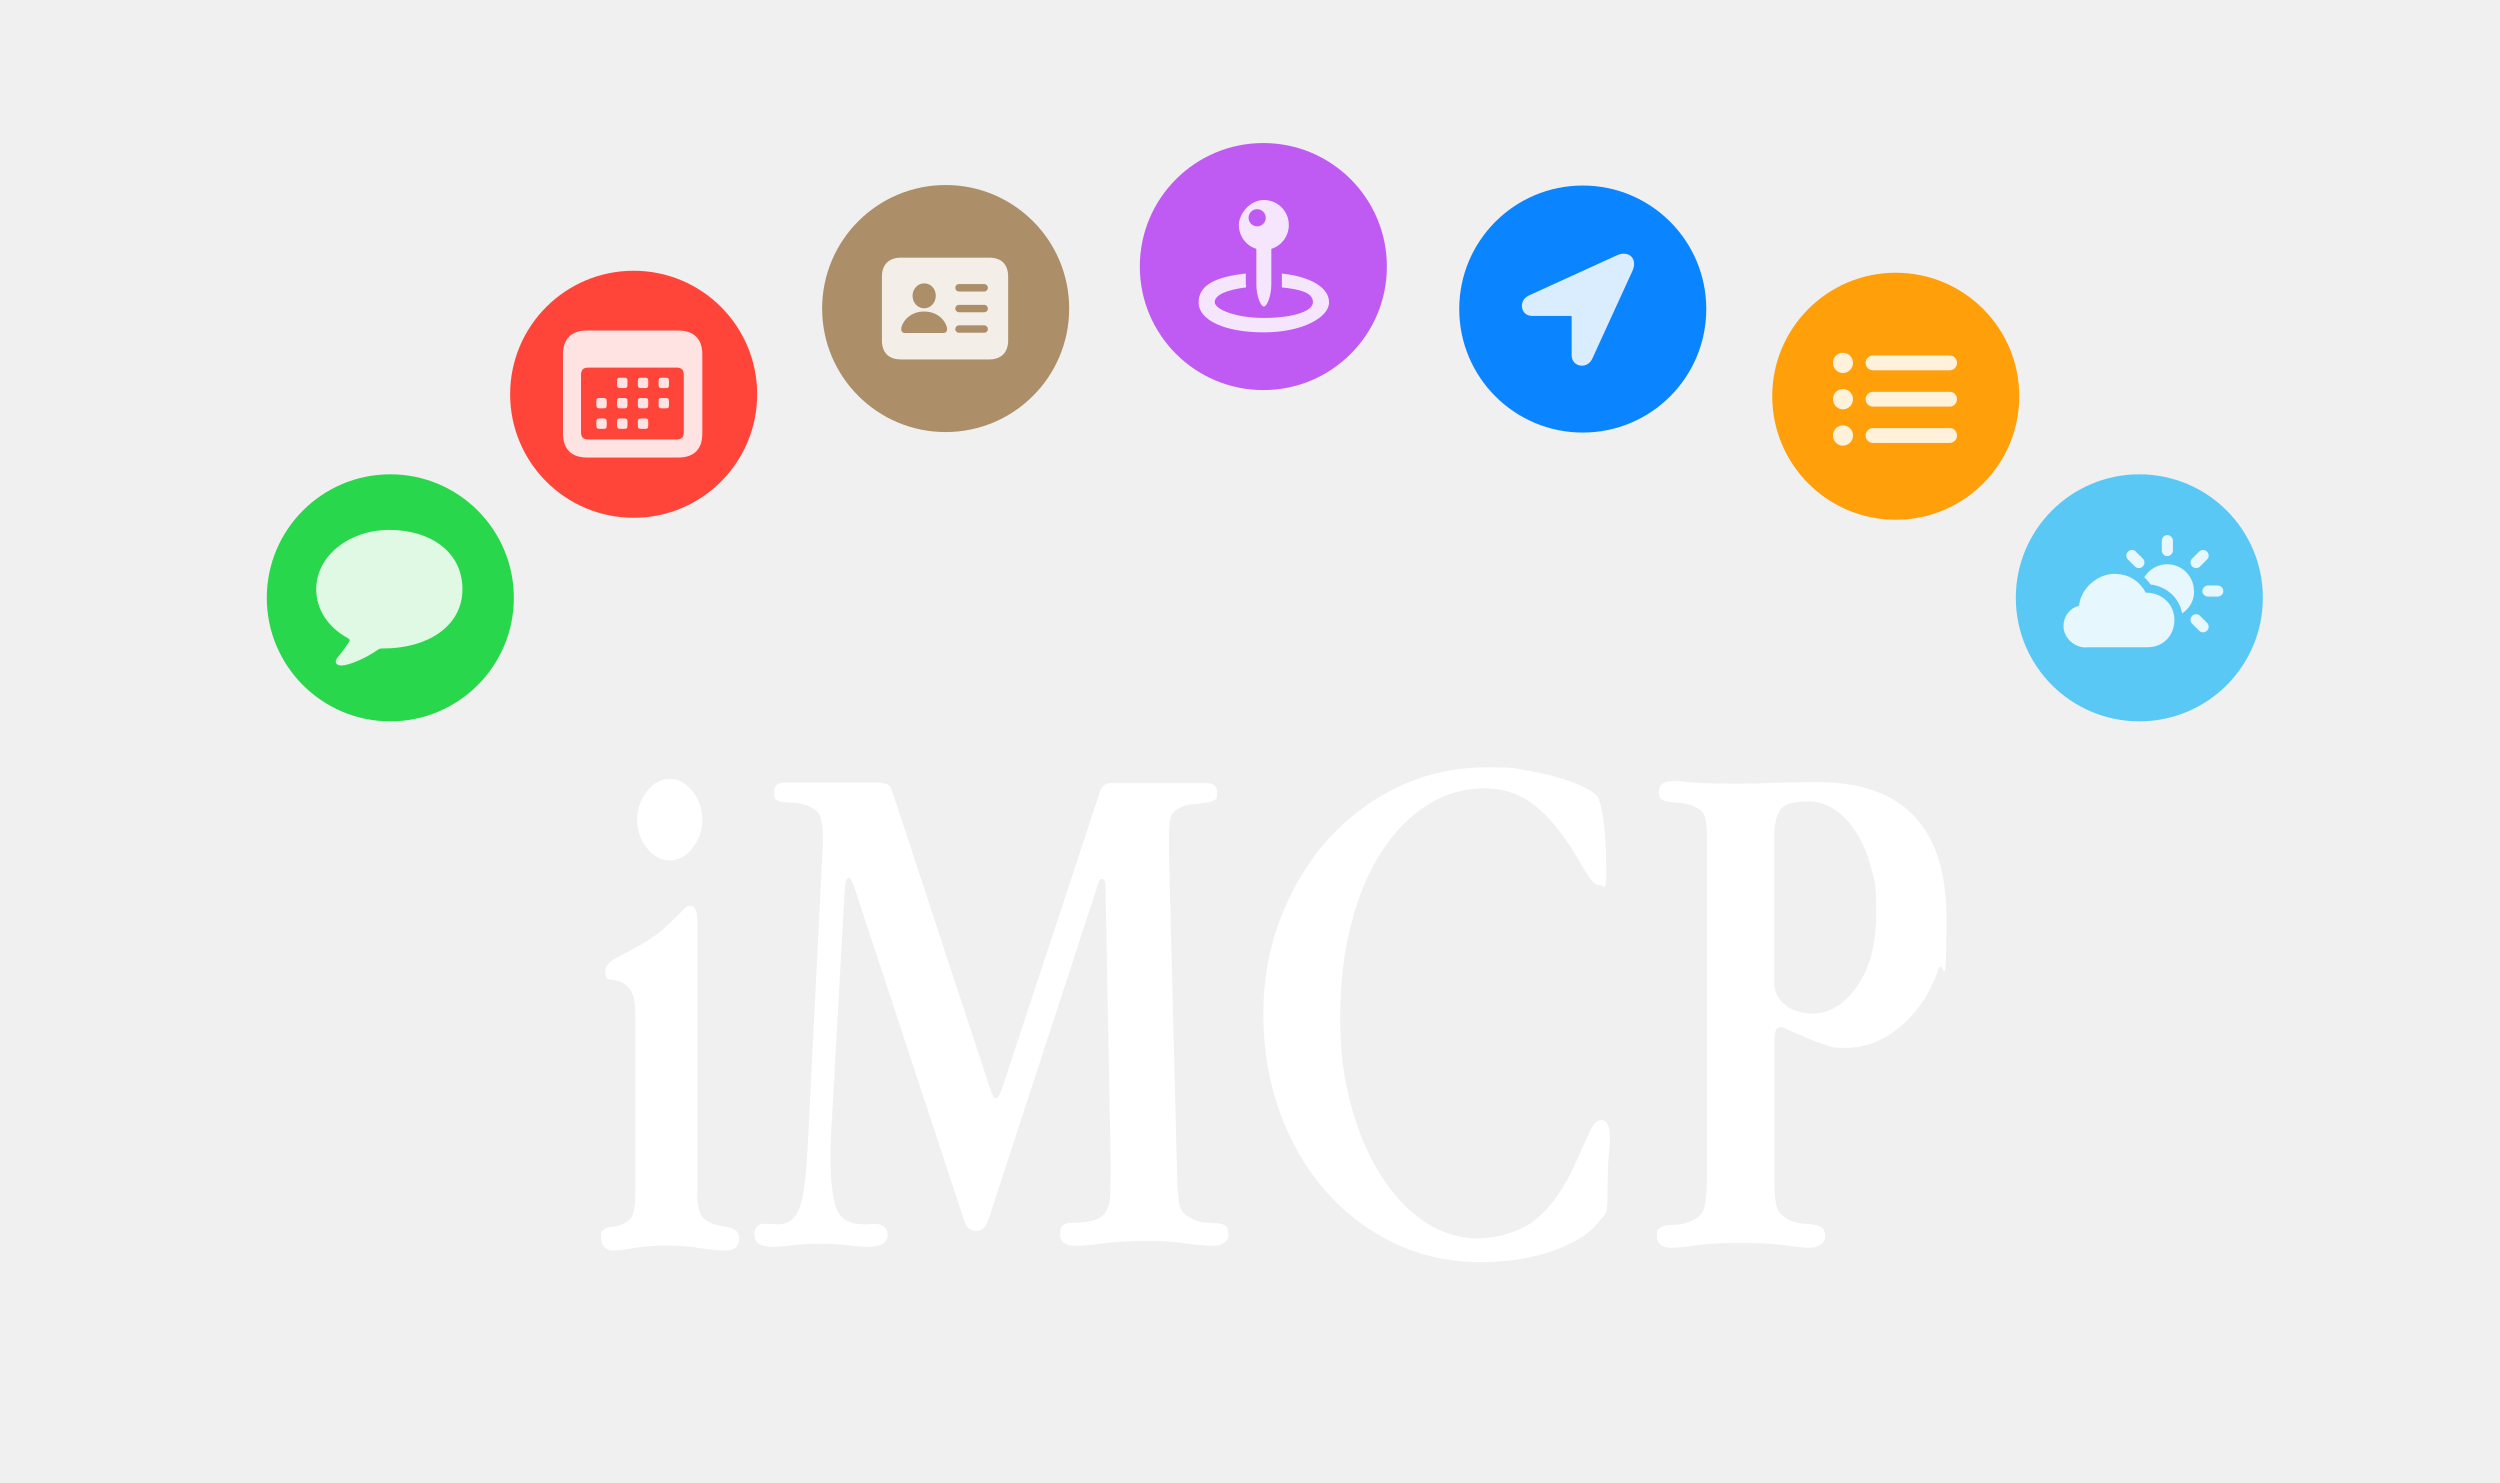
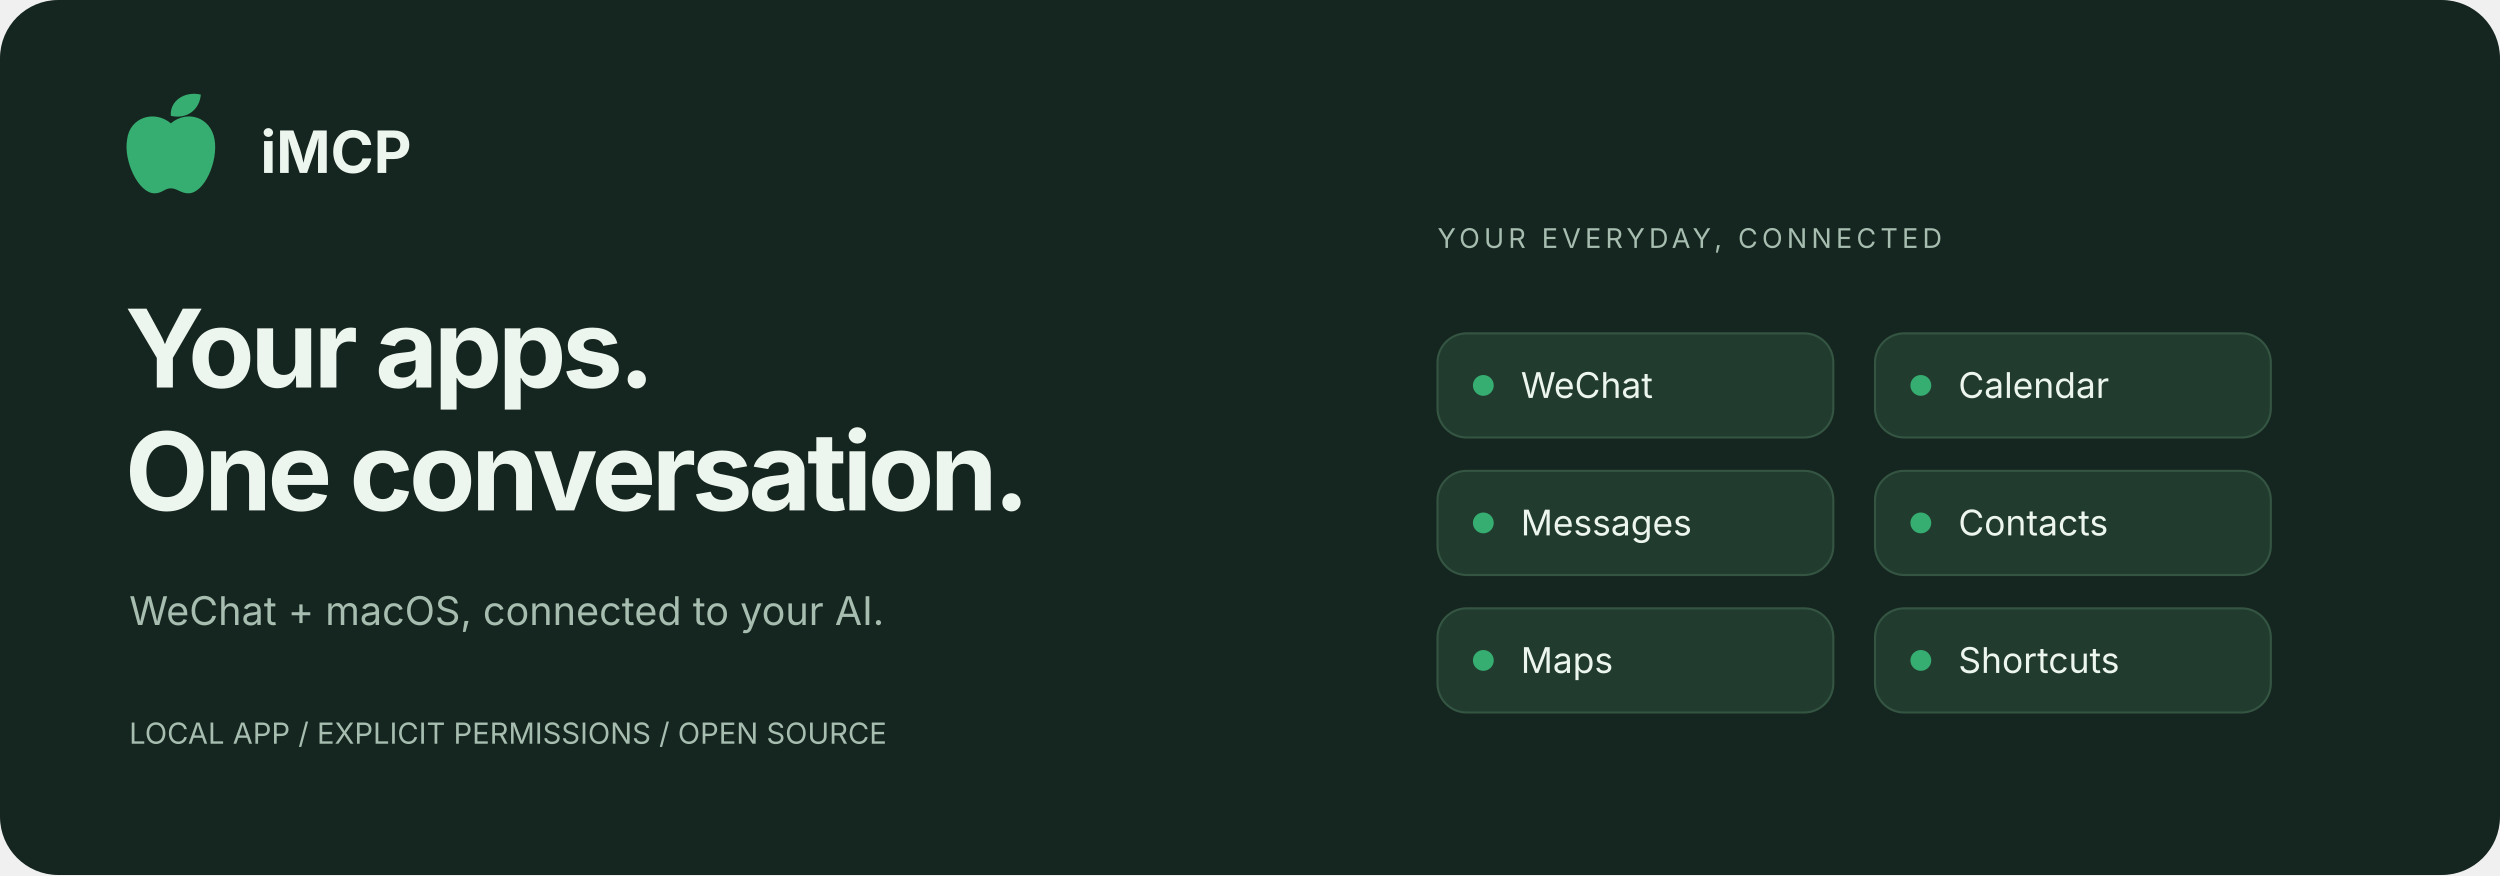
- <svg xmlns="http://www.w3.org/2000/svg" version="1.1" viewBox="0 0 1012 600">
-   <defs>
-     <style>
-             .symbol {
-                 fill: #fff;
-                 fill-opacity: .85;
-             }
-         </style>
-   </defs>
-   <g fill="#fff">
-     <path d="M282.2,482.4c0,3.6.4,6.3,1,8.1.7,1.8,2,3.2,3.8,4.2,1.6.8,3.1,1.3,4.6,1.5s2.8.5,3.9.8,2,.8,2.7,1.4,1,1.6,1,3c0,3.2-1.8,4.8-5.4,4.8s-6.6-.4-10.8-1c-4.2-.7-8.6-1-13.4-1s-9.5.4-13.1,1c-3.6.7-6.5,1-8.7,1s-4.5-1.7-4.5-5.1.2-2.4.8-3,1.2-1,2.1-1.2c.9-.2,1.9-.4,2.9-.5s2.1-.5,3.3-1c2.2-1.2,3.6-2.6,4-4.4.5-1.7.8-4.5.8-8.5v-70.8c0-5.4-.6-9-1.9-10.8s-2.7-3-4.2-3.5-2.9-.8-4.2-.9-1.9-1.1-1.9-3.1,1.4-4,4.1-5.4,6.5-3.5,11.5-6.3c3-1.8,5.5-3.6,7.6-5.4,2.1-1.8,3.8-3.4,5.2-4.8,1.4-1.4,2.5-2.5,3.4-3.5.9-.9,1.7-1.4,2.5-1.4,2,0,3,2.1,3,6.3v109.5ZM280.4,320.4c2.6,3.4,3.9,7.2,3.9,11.4s-1.3,8-3.9,11.4-5.7,5.1-9.3,5.1-6.7-1.7-9.3-5.1c-2.6-3.4-3.9-7.2-3.9-11.4s1.3-8,3.9-11.4,5.7-5.1,9.3-5.1,6.7,1.7,9.3,5.1Z" />
-     <path d="M356.9,317.1c1,0,1.9.1,2.5.5.7.3,1.2,1,1.6,2.2l39.9,121.2c.8,2.4,1.5,3.6,2.1,3.6s1.6-1.1,2.4-3.3l39.3-119.1c.4-1.6,1-2.9,1.6-3.8.7-.9,1.9-1.4,3.5-1.4h38.7c2.8,0,4.2,1.3,4.2,3.9s-.5,2.6-1.4,3.1-2,.9-3.5,1c-1.4.2-3,.4-4.6.5-1.7.1-3.5.5-5.2,1.3-2.2,1-3.5,2.2-4,3.7-.5,1.5-.8,4.2-.8,8.2v7.1l3.3,130.5c.2,5.4.5,9.2,1,11.6.5,2.4,2.4,4.3,5.5,5.7,1.8.8,3.6,1.2,5.4,1.3s3.4.2,4.6.3c1.3.1,2.4.5,3.1,1,.8.6,1.2,1.8,1.2,3.6s-.5,2.2-1.6,3.1-2.6,1.4-4.6,1.4c-3.2,0-7-.4-11.5-1-4.5-.7-9.8-1-15.8-1s-12.4.4-17.2,1c-4.9.7-8.8,1-11.5,1-4,0-6-1.6-6-4.8s1.5-4.5,4.5-4.5,6.8-.3,8.9-.9c2.1-.6,3.7-1.6,4.8-3.1,1.1-1.5,1.8-3.4,2-5.8s.3-5.4.3-8.9v-6.9l-2.1-110.3c0-2.2-.5-3.3-1.5-3.3s-1.2,1-1.8,3l-44.1,135c-1,3-2.6,4.5-4.8,4.5s-4.2-1.2-4.8-3.6l-44.7-135.6c-1-2.6-1.7-3.9-2.1-3.9-1,0-1.6,1.9-1.8,5.7l-5.1,91.2c-.2,3.4-.4,6.5-.5,9.2-.1,2.8-.1,5.3-.1,7.5,0,9.3.8,16.1,2.4,20.4,1.6,4.3,5.3,6.4,11.1,6.4s1.2,0,1.8-.1c.6-.1,1.3-.1,2.1-.1,3.8,0,5.7,1.5,5.7,4.5s-2.5,4.8-7.5,4.8-5-.2-8.5-.6-7.5-.6-12.1-.6-7.5.2-10.6.6-5.8.6-8,.6c-4.8,0-7.2-1.6-7.2-4.8s1.4-4.5,4.2-4.5,2.2,0,3.1.1,1.6.1,2.2.1c2.6,0,4.7-.8,6.3-2.5,1.6-1.7,2.8-4.4,3.6-8.2.8-3.8,1.4-8.7,1.8-14.8s.8-13.5,1.2-22.5l5.1-101.9c0-.4,0-1.1.1-2.1s.1-2.3.1-3.9c0-4.6-.4-7.7-1.2-9.5-.8-1.8-2.6-3.2-5.4-4.2-1.8-.6-3.5-1-5.1-1-1.6-.1-3-.2-4.2-.3-1.2-.1-2.1-.4-2.9-.9s-1-1.5-1-3.1c0-2.6,1.4-3.9,4.2-3.9h39.3Z" />
-     <path d="M518.7,370.9c4.7-12.1,11.2-22.6,19.3-31.6,8.2-9,17.8-16,28.7-21.1s22.7-7.6,35.2-7.6,10.6.4,15.6,1.2,9.5,1.8,13.5,3,7.3,2.4,9.9,3.7c2.6,1.3,4.4,2.5,5.4,3.5s1.9,4.1,2.7,9.5c.8,5.3,1.2,12.5,1.2,21.5s-.8,5.4-2.4,5.4-2.8-1-4.3-3.1-3.3-5-5.5-8.9c-5.4-9-11-15.8-16.8-20.4s-12.6-6.9-20.4-6.9-15.8,2.2-22.8,6.6c-7,4.4-13.2,10.6-18.5,18.7s-9.5,17.9-12.5,29.4-4.5,24.2-4.5,38.2,1.5,24.9,4.5,35.8,7,20.3,12.2,28.3c5.1,8,11,14.2,17.7,18.6s13.8,6.6,21.2,6.6,17.2-2.5,23.5-7.6,11.8-12.9,16.3-23.2c2.4-5.4,4.3-9.6,5.7-12.6s3-4.5,4.8-4.5,3.3,2.1,3.3,6.3-.2,4-.5,8.2-.5,10-.5,17.2-1.2,6.6-3.8,9.8-6,5.9-10.7,8.2c-4.6,2.4-10,4.3-16.3,5.7-6.3,1.4-13.2,2.1-20.8,2.1-12.6,0-24.2-2.6-35-7.8-10.7-5.2-20-12.3-27.8-21.3s-13.9-19.6-18.3-31.8c-4.4-12.2-6.6-25.4-6.6-39.6s2.4-27,7.1-39.1h0Z" />
-     <path d="M723.1,416.4c-1.2-.4-1.9-.6-2.1-.6-1.2,0-2,.5-2.2,1.4s-.5,2.4-.5,4.4v55.9c0,5.2.3,8.9.9,11,.6,2.2,2.3,4,5.1,5.4,1.8.8,3.6,1.2,5.4,1.4,1.8.1,3.3.2,4.7.5,1.3.2,2.3.6,3.2,1.2.8.6,1.2,1.8,1.2,3.6s-.5,2.2-1.7,3.1c-1.1.9-2.7,1.4-4.7,1.4s-5.3-.4-10-1c-4.7-.7-10.8-1-18.5-1s-12.8.4-17.2,1c-4.5.7-7.8,1-10,1-4,0-6-1.6-6-4.8s.3-2.4,1-3,1.5-1,2.5-1.2,2.2-.3,3.6-.3,2.8-.2,4.2-.6c4.4-1.2,7-3.2,7.8-6.1.8-2.9,1.2-7.7,1.2-14.5v-135.1c0-4.4-.3-7.5-1-9.3-.7-1.8-2.5-3.2-5.2-4.2-1.8-.6-3.5-1-5.2-1-1.7-.1-3.2-.2-4.3-.5-1.2-.2-2.2-.5-2.8-1-.7-.5-1-1.5-1-3.1,0-2.8,1.9-4.2,5.7-4.2s3.2.1,7,.5c3.9.3,9.5.5,16.7.5h4.8c3.4,0,7.6-.1,12.6-.3,5-.2,10.8-.3,17.4-.3,34.8,0,52.2,18.3,52.2,54.9s-1.1,14.6-3.3,21-5.2,12-9,16.6c-3.8,4.7-8.2,8.4-13,11.1-4.9,2.7-10.2,4-15.8,4s-5.7-.5-8.7-1.5-6.3-2.3-9.9-3.9l-4.8-2.1h0ZM723,407.2c3.3,2.1,6.8,3.1,10.7,3.1,6.8,0,12.8-3.6,18-11,5.2-7.3,7.8-17.2,7.8-29.9s-.8-13-2.2-18.5-3.5-10.2-6-14.1-5.4-7-8.7-9.1c-3.3-2.2-6.8-3.3-10.3-3.3-6.2,0-10.1,1.1-11.7,3.5-1.6,2.3-2.4,6-2.4,11.2v58.2c0,4.4,1.7,7.6,5,9.8Z" />
-   </g>
-   <g>
-     <circle fill="#28d74b" cx="158" cy="242" r="50" />
-     <g class="symbol">
-       <path d="M138.2,269.4c3,0,9.8-2.9,14.8-6.4.6-.4,1-.5,1.5-.5h.7c17.6,0,32-8.8,32-24s-13.1-24-29.6-24-29.6,10.7-29.6,24c0,7.9,4.5,15.3,12.9,19.9.6.3.8.7.5,1.3-1.6,2.6-3.8,5.2-4.8,6.5-1.4,1.7-.6,3.2,1.6,3.2Z" />
+ <svg xmlns="http://www.w3.org/2000/svg" viewBox="0 0 1200 420" role="img" aria-labelledby="title desc">
+   <rect width="1200" height="420" rx="28" fill="#15251f" />
+   <g font-family="-apple-system, BlinkMacSystemFont, 'Segoe UI', sans-serif">
+     <g transform="translate(52 40) scale(.6)" fill="#36ad71">
+       <path d="M50.0 32.0 C37.0 21.0 17.0 27.0 15.0 45.0 C12.0 62.0 24.0 88.0 37.0 88.0 C43.0 88.0 45.0 84.0 50.0 84.0 C55.0 84.0 58.0 88.0 64.0 88.0 C77.0 88.0 88.0 62.0 85.0 45.0 C82.0 27.0 63.0 21.0 50.0 32.0 Z" />
+       <path d="M50.0 26.0 C49.0 14.0 61.0 6.0 74.0 9.0 C73.0 21.0 63.0 29.0 50.0 26.0 Z" />
    </g>
-   </g>
-   <g>
-     <circle fill="#ff453a" cx="256.5" cy="159.6" r="50" />
-     <g class="symbol">
-       <path d="M237.5,185.2h37.2c6.2,0,9.6-3.4,9.6-9.6v-32.2c0-6.1-3.4-9.6-9.6-9.6h-37.2c-6.2,0-9.6,3.4-9.6,9.6v32.2c0,6.1,3.4,9.6,9.6,9.6h0ZM238.1,177.9c-1.9,0-2.9-.9-2.9-2.9v-23.3c0-2,1-2.9,2.9-2.9h35.8c1.9,0,2.9.9,2.9,2.9v23.3c0,2.1-1,2.9-2.9,2.9h-35.8ZM251.1,157.1h1.6c1,0,1.3-.3,1.3-1.3v-1.6c0-1-.3-1.3-1.3-1.3h-1.6c-1,0-1.3.3-1.3,1.3v1.6c0,1,.3,1.3,1.3,1.3ZM259.5,157.1h1.6c1,0,1.3-.3,1.3-1.3v-1.6c0-1-.3-1.3-1.3-1.3h-1.6c-1,0-1.3.3-1.3,1.3v1.6c0,1,.3,1.3,1.3,1.3ZM267.9,157.1h1.6c1,0,1.3-.3,1.3-1.3v-1.6c0-1-.4-1.3-1.3-1.3h-1.6c-1,0-1.3.3-1.3,1.3v1.6c0,1,.4,1.3,1.3,1.3ZM242.7,165.3h1.6c1,0,1.3-.3,1.3-1.3v-1.6c0-1-.4-1.3-1.3-1.3h-1.6c-1,0-1.3.3-1.3,1.3v1.6c0,1,.4,1.3,1.3,1.3ZM251.1,165.3h1.6c1,0,1.3-.3,1.3-1.3v-1.6c0-1-.3-1.3-1.3-1.3h-1.6c-1,0-1.3.3-1.3,1.3v1.6c0,1,.3,1.3,1.3,1.3ZM259.5,165.3h1.6c1,0,1.3-.3,1.3-1.3v-1.6c0-1-.3-1.3-1.3-1.3h-1.6c-1,0-1.3.3-1.3,1.3v1.6c0,1,.3,1.3,1.3,1.3ZM267.9,165.3h1.6c1,0,1.3-.3,1.3-1.3v-1.6c0-1-.4-1.3-1.3-1.3h-1.6c-1,0-1.3.3-1.3,1.3v1.6c0,1,.4,1.3,1.3,1.3ZM242.7,173.6h1.6c1,0,1.3-.3,1.3-1.3v-1.6c0-1-.4-1.3-1.3-1.3h-1.6c-1,0-1.3.3-1.3,1.3v1.6c0,1,.4,1.3,1.3,1.3ZM251.1,173.6h1.6c1,0,1.3-.3,1.3-1.3v-1.6c0-1-.3-1.3-1.3-1.3h-1.6c-1,0-1.3.3-1.3,1.3v1.6c0,1,.3,1.3,1.3,1.3ZM259.5,173.6h1.6c1,0,1.3-.3,1.3-1.3v-1.6c0-1-.3-1.3-1.3-1.3h-1.6c-1,0-1.3.3-1.3,1.3v1.6c0,1,.3,1.3,1.3,1.3Z" />
-     </g>
-   </g>
-   <g>
-     <circle fill="#ac8e68" cx="382.8" cy="124.9" r="50" />
-     <g class="symbol">
-       <path d="M408.1,112v25.8c0,4.9-2.8,7.7-7.7,7.7h-35.7c-5,0-7.7-2.8-7.7-7.7v-25.8c0-4.9,2.8-7.7,7.7-7.7h35.7c5,0,7.7,2.7,7.7,7.7ZM364.8,133.2c0,.9.5,1.6,1.5,1.6h15.6c1,0,1.5-.7,1.5-1.6c0-2-2.8-7.1-9.3-7.1s-9.3,5.1-9.3,7.1h0ZM388.2,131.7c-.9,0-1.5.7-1.5,1.5s.6,1.5,1.5,1.5h10.2c.9,0,1.5-.7,1.5-1.5s-.6-1.5-1.5-1.5h-10.2ZM388.2,123.4c-.9,0-1.5.7-1.5,1.5s.6,1.5,1.5,1.5h10.2c.9,0,1.5-.7,1.5-1.5s-.6-1.5-1.5-1.5h-10.2ZM369.4,119.7c0,2.9,2.1,5.1,4.7,5.1s4.7-2.2,4.7-5.1-2.1-5-4.7-5-4.7,2.3-4.7,5ZM388.2,115c-.9,0-1.5.7-1.5,1.5s.6,1.5,1.5,1.5h10.2c.9,0,1.5-.7,1.5-1.5s-.6-1.5-1.5-1.5h-10.2Z" />
-     </g>
-   </g>
-   <g>
-     <circle fill="#bf5af2" cx="511.4" cy="107.9" r="50" />
-     <g class="symbol">
-       <path d="M504.41,115.45v.9c-7.64.9-12.69,3.03-12.69,5.95s8.43,6.4,19.88,6.4,19.88-2.58,19.88-6.4-5.06-5.17-12.58-5.95v-5.62c11.57,1.24,19.1,5.62,19.1,11.68s-10.78,12.13-26.4,12.13-26.4-4.83-26.4-12.13,7.53-10.45,19.1-11.68v4.72h.11Z" />
-       <path d="M521.71,91.07c0,4.49-2.92,8.43-7.08,9.66v14.27c0,4.94-1.8,9.1-3.03,9.1s-3.03-4.16-3.03-9.1v-14.27c-4.16-1.24-7.08-5.17-7.08-9.66s4.49-10.11,10.11-10.11,10.11,4.49,10.11,10.11ZM505.42,88.15c0,1.91,1.57,3.48,3.48,3.48s3.48-1.57,3.48-3.48-1.57-3.48-3.48-3.48-3.48,1.57-3.48,3.48h0Z" />
-     </g>
-   </g>
-   <g>
-     <circle fill="#0a84ff" cx="640.7" cy="125.1" r="50" />
-     <g class="symbol">
-       <path d="M620.3,127.9h15.6c.2,0,.3.1.3.3v15.6c0,4.8,6.4,5.9,8.4,1.3l16.2-35.4c2.3-5-1.5-8.6-6.4-6.3l-35.5,16.2c-4.4,2-3.5,8.3,1.4,8.3h0Z" />
-     </g>
-   </g>
-   <g>
-     <circle fill="#ff9f0a" cx="767.4" cy="160.4" r="50" />
-     <g class="symbol">
-       <path d="M758.1,179.3h31.2c1.6,0,2.9-1.4,2.9-3s-1.2-3-2.9-3h-31.2c-1.6,0-2.9,1.4-2.9,3s1.3,3,2.9,3Z" />
-       <path d="M746,180.4c2.2,0,4.1-1.8,4.1-4.1s-1.8-4.1-4.1-4.1-4,1.8-4,4.1,1.8,4.1,4,4.1Z" />
-       <path d="M758.1,164.6h31.2c1.6,0,2.9-1.4,2.9-3s-1.2-3-2.9-3h-31.2c-1.6,0-2.9,1.4-2.9,3s1.3,3,2.9,3Z" />
-       <path d="M746,165.7c2.2,0,4.1-1.8,4.1-4.1s-1.8-4.1-4.1-4.1-4,1.8-4,4.1,1.8,4.1,4,4.1Z" />
-       <path d="M758.1,149.9h31.2c1.6,0,2.9-1.4,2.9-3s-1.2-3-2.9-3h-31.2c-1.6,0-2.9,1.4-2.9,3s1.3,3,2.9,3Z" />
-       <path d="M746,151c2.2,0,4.1-1.8,4.1-4.1s-1.8-4.1-4.1-4.1-4,1.8-4,4.1,1.8,4.1,4,4.1Z" />
-     </g>
-   </g>
-   <g>
-     <circle fill="#5ac8f5" cx="866" cy="242" r="50" />
-     <g class="symbol">
-       <path d="M890.6,249.3l2.8,2.8c.9.9.9,2.3,0,3.2s-2.4.9-3.2,0l-2.8-2.8c-.9-.9-.9-2.3,0-3.2s2.3-.9,3.2,0ZM888.2,239.3c0,3.8-1.9,7.1-4.9,9-1.1-6.3-6.2-10.9-12.8-11.7-.7-1.1-1.5-2-2.5-2.9,1.9-3.1,5.3-5.3,9.3-5.3,6,0,10.8,4.9,10.8,10.8h.1ZM900,239.3c0,1.2-1,2.2-2.3,2.2h-3.9c-1.2,0-2.3-1-2.3-2.2s1.1-2.3,2.3-2.3h3.9c1.2,0,2.3,1,2.3,2.3ZM893.4,223.3c.9.9.9,2.3,0,3.2l-2.8,2.8c-.9.9-2.3.9-3.2,0s-.9-2.4,0-3.2l2.8-2.8c.9-.9,2.3-.9,3.2,0ZM864.6,223.3l2.8,2.8c.9.9.9,2.3,0,3.2s-2.3.9-3.2,0l-2.8-2.8c-.9-.9-.9-2.3,0-3.2s2.4-.9,3.2,0ZM879.6,218.9v3.9c0,1.2-1,2.3-2.3,2.3s-2.2-1.1-2.2-2.3v-3.9c0-1.2,1-2.3,2.2-2.3s2.3,1,2.3,2.3Z" />
-       <path d="M844.6,262h24.8c6.2,0,10.8-4.7,10.8-11s-4.9-11.1-11.6-11.1c-2.2-4.2-6.4-7.6-12.8-7.6s-13.5,5.6-14.2,12.9c-3.8,1-6.3,4.2-6.3,8.3s3.7,8.6,9.2,8.6h0Z" />
-     </g>
+     <text x="125" y="83" font-size="28" font-weight="700" fill="#edf5ef">iMCP</text>
+     <text x="60" y="186" font-size="52" font-weight="700" letter-spacing="-2" fill="#edf5ef">Your apps.</text>
+     <text x="60" y="245" font-size="52" font-weight="700" letter-spacing="-2" fill="#edf5ef">One conversation.</text>
+     <text x="62" y="300" font-size="19" fill="#a6bdb0">WeChat + macOS, connected to your AI.</text>
+     <text x="62" y="357" font-size="14" fill="#a6bdb0">LOCAL APP  /  EXPLICIT PERMISSIONS  /  OPEN SOURCE</text>
+     <text x="690" y="119" font-size="13" letter-spacing="2" fill="#a6bdb0">YOUR EVERYDAY, CONNECTED</text>
+     <rect x="690" y="160" width="190" height="50" rx="14" fill="#213c2e" stroke="#355543" />
+     <circle cx="712" cy="185" r="5" fill="#36ad71" />
+     <text x="730" y="191" font-size="17" fill="#edf5ef">WeChat</text>
+     <rect x="900" y="160" width="190" height="50" rx="14" fill="#213c2e" stroke="#355543" />
+     <circle cx="922" cy="185" r="5" fill="#36ad71" />
+     <text x="940" y="191" font-size="17" fill="#edf5ef">Calendar</text>
+     <rect x="690" y="226" width="190" height="50" rx="14" fill="#213c2e" stroke="#355543" />
+     <circle cx="712" cy="251" r="5" fill="#36ad71" />
+     <text x="730" y="257" font-size="17" fill="#edf5ef">Messages</text>
+     <rect x="900" y="226" width="190" height="50" rx="14" fill="#213c2e" stroke="#355543" />
+     <circle cx="922" cy="251" r="5" fill="#36ad71" />
+     <text x="940" y="257" font-size="17" fill="#edf5ef">Contacts</text>
+     <rect x="690" y="292" width="190" height="50" rx="14" fill="#213c2e" stroke="#355543" />
+     <circle cx="712" cy="317" r="5" fill="#36ad71" />
+     <text x="730" y="323" font-size="17" fill="#edf5ef">Maps</text>
+     <rect x="900" y="292" width="190" height="50" rx="14" fill="#213c2e" stroke="#355543" />
+     <circle cx="922" cy="317" r="5" fill="#36ad71" />
+     <text x="940" y="323" font-size="17" fill="#edf5ef">Shortcuts</text>
  </g>
</svg>
